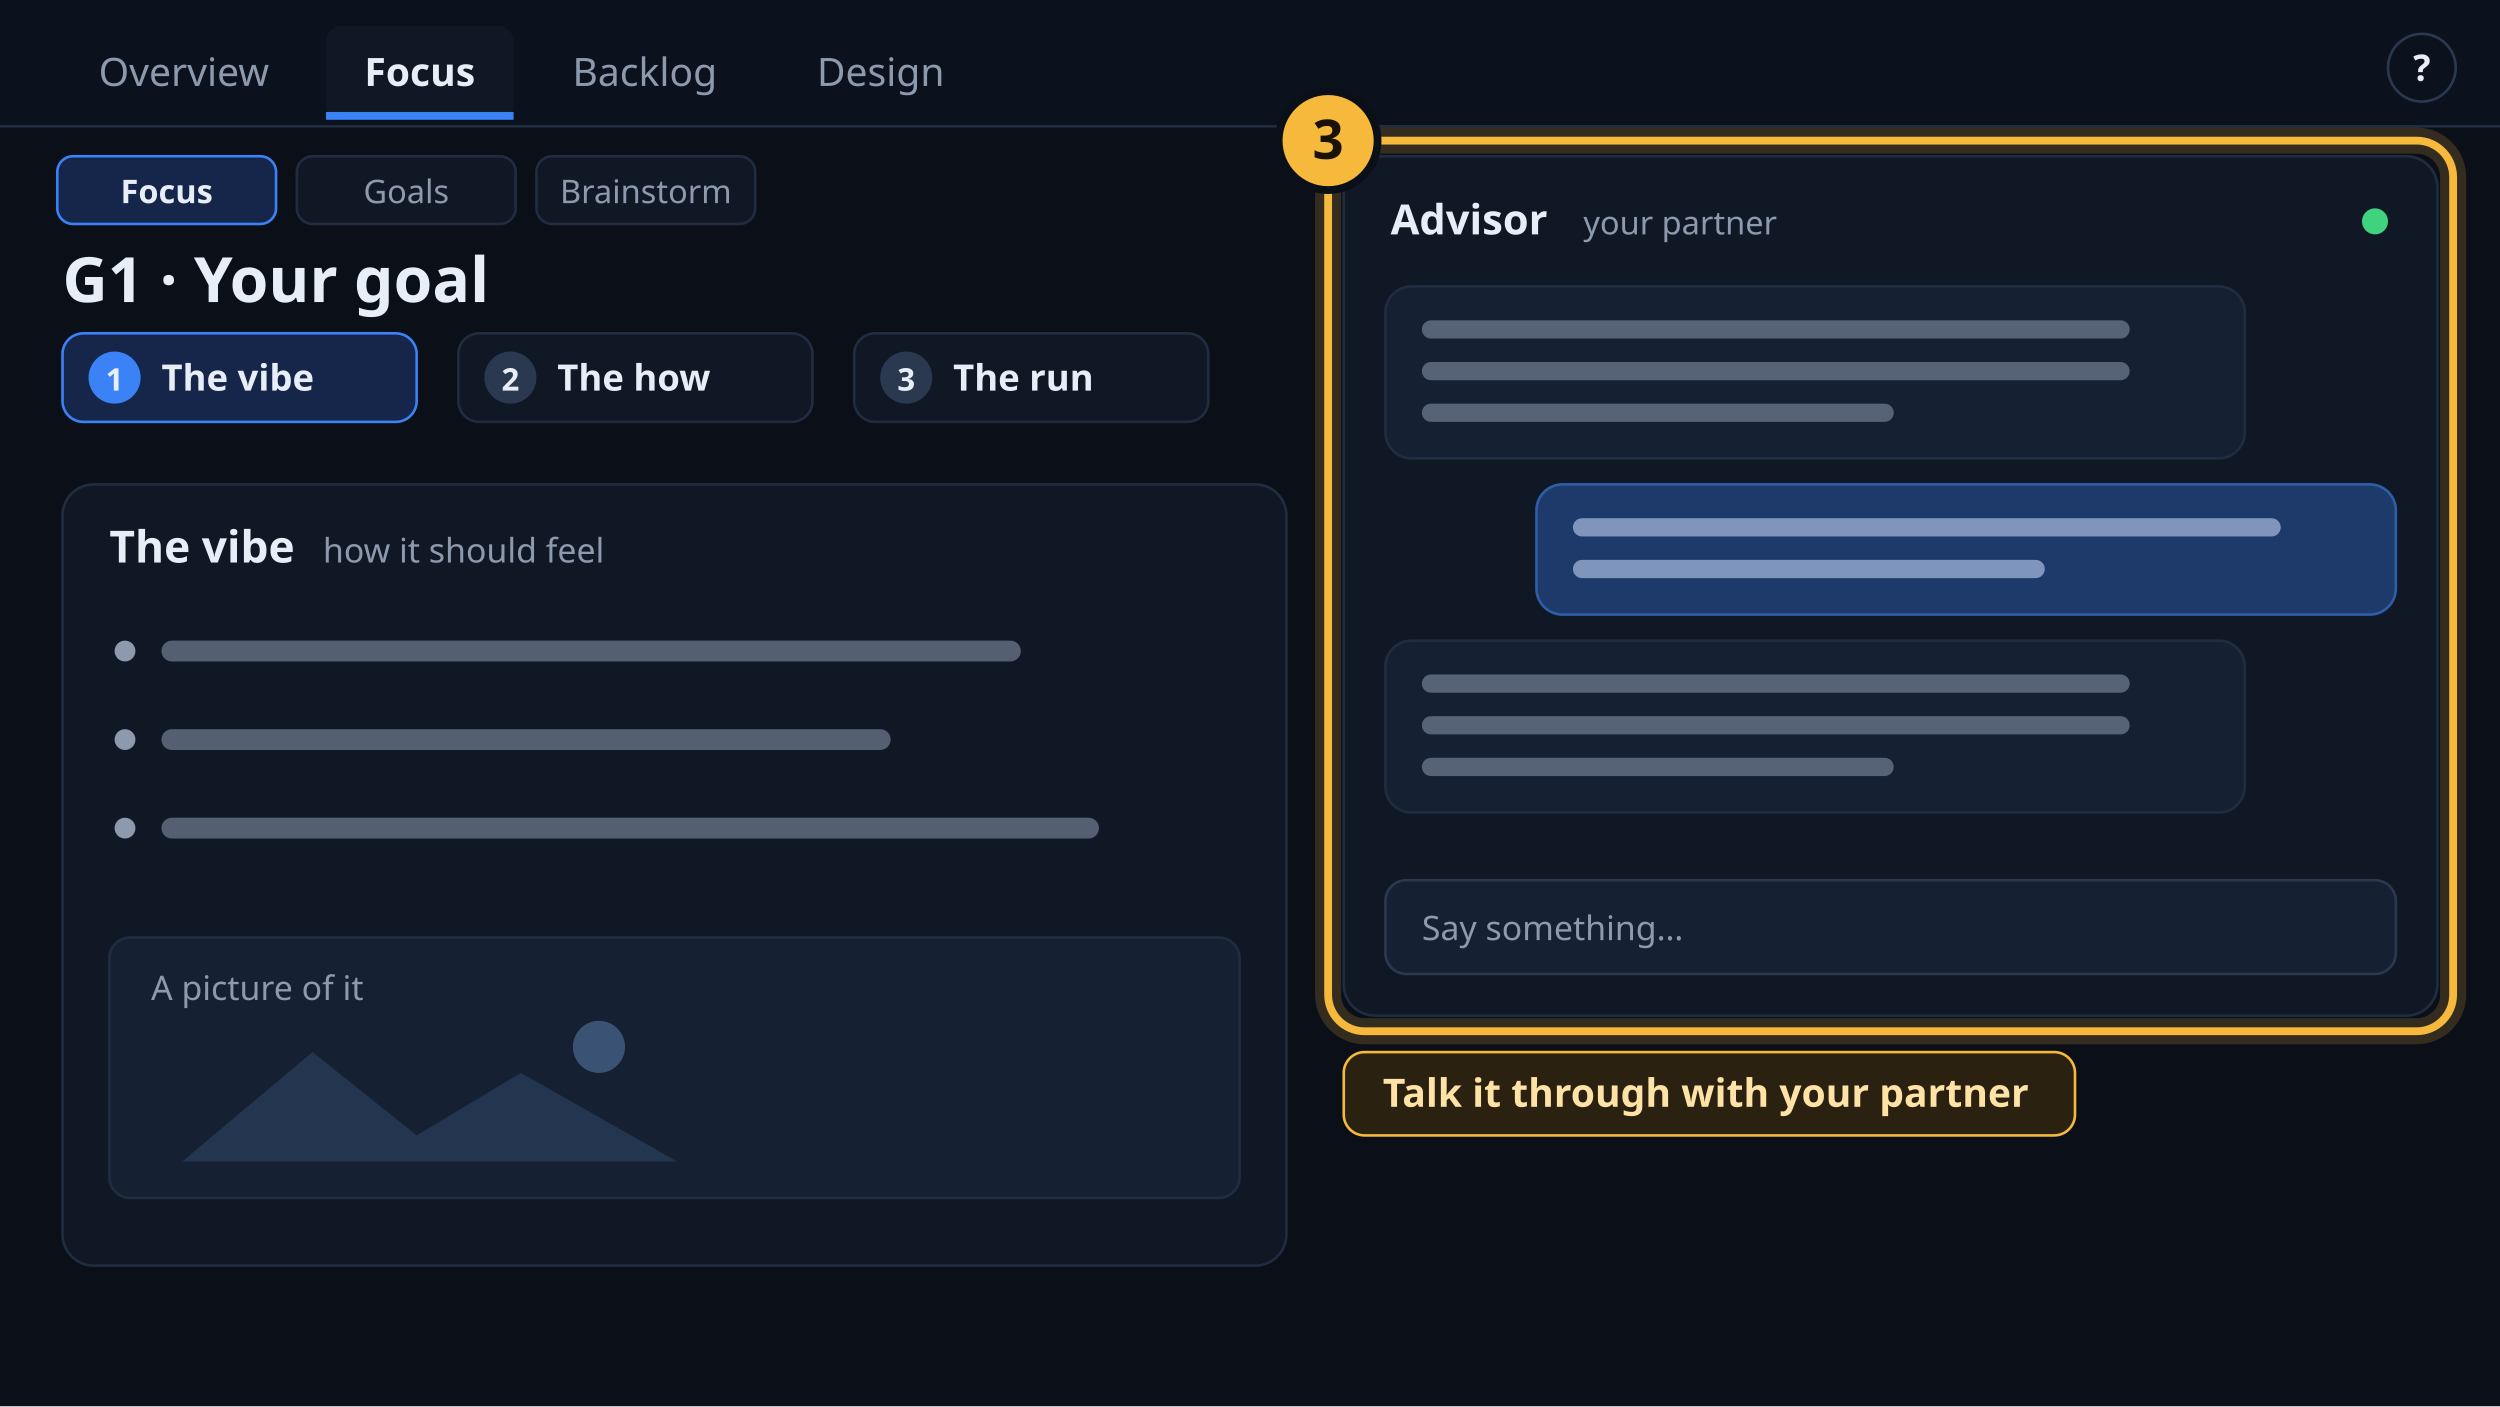
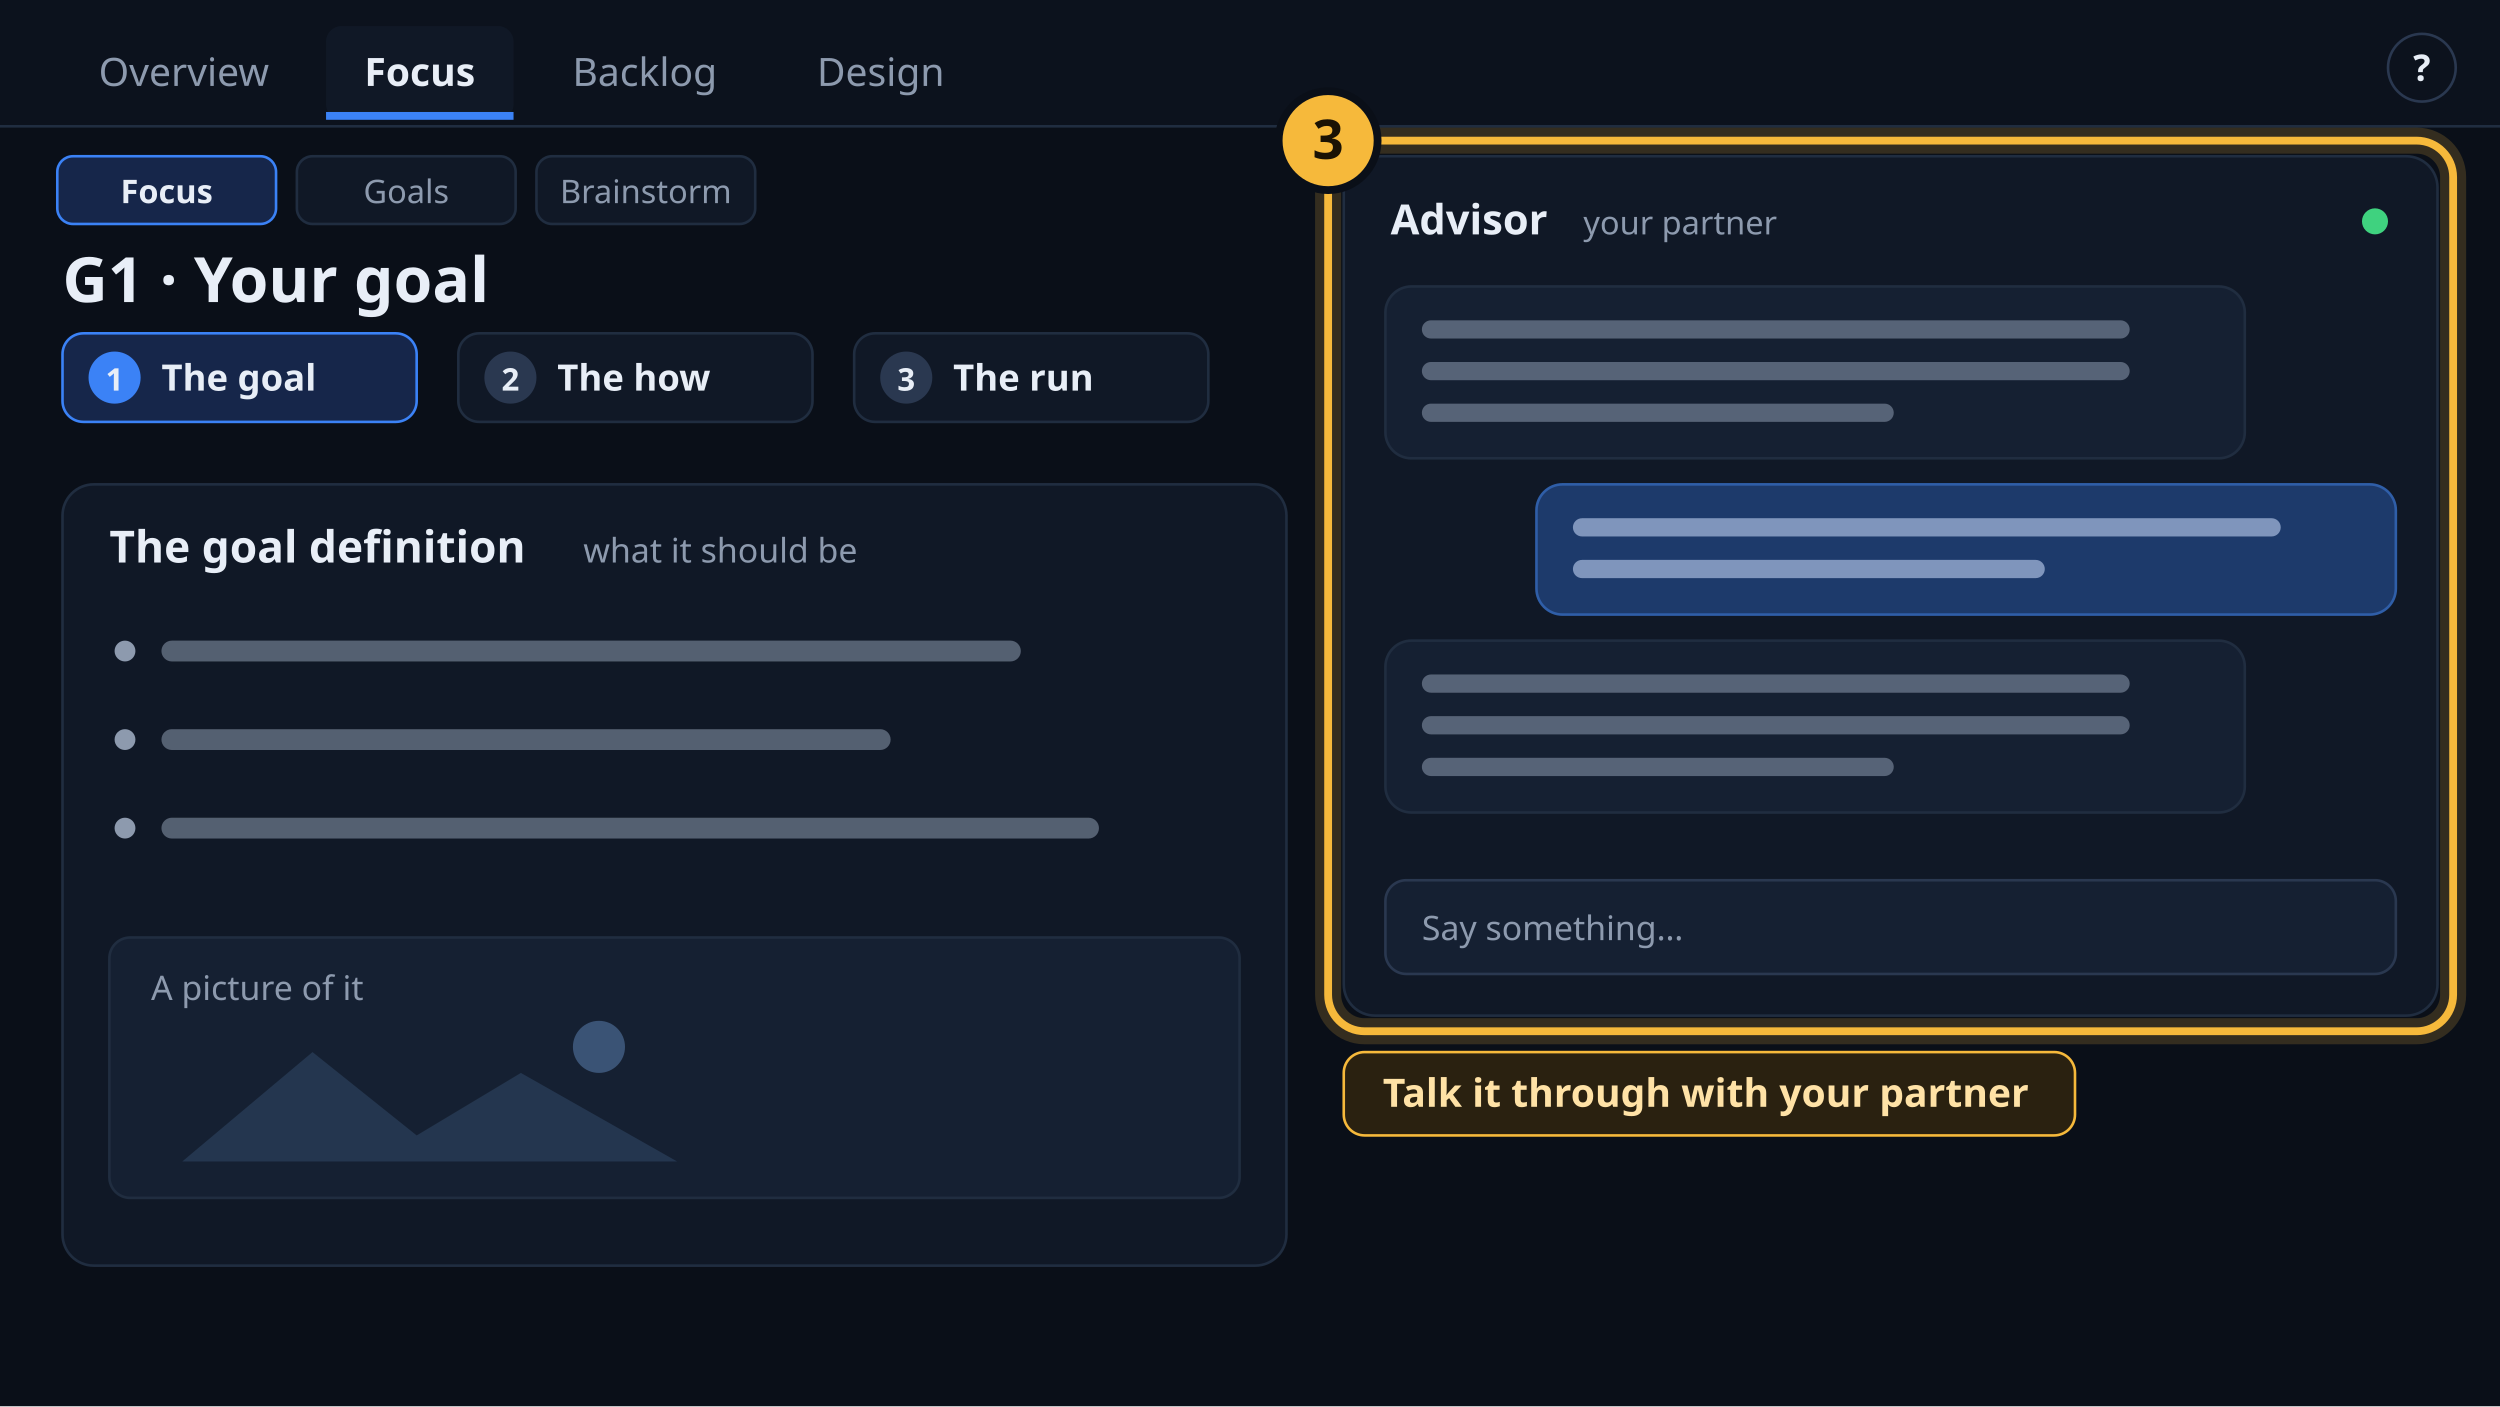
<svg xmlns="http://www.w3.org/2000/svg" viewBox="0 0 960 540" width="960" height="540">
  <rect width="960" height="540" fill="#0a0f18" />
  <rect x="0" y="0" width="960" height="48" fill="#0c121d" />
  <rect x="0" y="48" width="960" height="1" fill="#202d40" />
  <text x="70.6" y="33" font-family="'Segoe UI', system-ui, -apple-system, sans-serif" font-size="15" font-weight="400" fill="#8d9aae" text-anchor="middle">Overview</text>
  <rect x="125.2" y="10" width="72" height="36" rx="6" fill="#101826" stroke="none" stroke-width="1" />
  <rect x="125.2" y="43" width="72" height="3" fill="#3b82f6" />
  <text x="161.2" y="33" font-family="'Segoe UI', system-ui, -apple-system, sans-serif" font-size="15" font-weight="600" fill="#e8eef7" text-anchor="middle">Focus</text>
  <text x="247.6" y="33" font-family="'Segoe UI', system-ui, -apple-system, sans-serif" font-size="15" font-weight="400" fill="#8d9aae" text-anchor="middle">Backlog</text>
  <text x="338.2" y="33" font-family="'Segoe UI', system-ui, -apple-system, sans-serif" font-size="15" font-weight="400" fill="#8d9aae" text-anchor="middle">Design</text>
  <circle cx="930" cy="26" r="13" fill="none" stroke="#2a3850" />
  <text x="930" y="31" font-family="'Segoe UI', system-ui, -apple-system, sans-serif" font-size="14" font-weight="700" fill="#e8eef7" text-anchor="middle">?</text>
  <rect x="22" y="60" width="84" height="26" rx="6" fill="#16264a" stroke="#3b82f6" stroke-width="1" />
  <text x="64" y="78" font-family="'Segoe UI', system-ui, -apple-system, sans-serif" font-size="12.5" font-weight="600" fill="#e8eef7" text-anchor="middle">Focus</text>
  <rect x="114" y="60" width="84" height="26" rx="6" fill="#101826" stroke="#202d40" stroke-width="1" />
  <text x="156" y="78" font-family="'Segoe UI', system-ui, -apple-system, sans-serif" font-size="12.5" font-weight="400" fill="#8d9aae" text-anchor="middle">Goals</text>
  <rect x="206" y="60" width="84" height="26" rx="6" fill="#101826" stroke="#202d40" stroke-width="1" />
  <text x="248" y="78" font-family="'Segoe UI', system-ui, -apple-system, sans-serif" font-size="12.5" font-weight="400" fill="#8d9aae" text-anchor="middle">Brainstorm</text>
  <text x="24" y="116" font-family="'Segoe UI', system-ui, -apple-system, sans-serif" font-size="24" font-weight="700" fill="#e8eef7" text-anchor="start">G1 · Your goal</text>
  <rect x="24" y="128" width="136" height="34" rx="8" fill="#16264a" stroke="#3b82f6" stroke-width="1" />
  <circle cx="44" cy="145" r="10" fill="#3b82f6" />
  <text x="44" y="150" font-family="'Segoe UI', system-ui, -apple-system, sans-serif" font-size="12" font-weight="700" fill="#e8eef7" text-anchor="middle">1</text>
-   <text x="62" y="150" font-family="'Segoe UI', system-ui, -apple-system, sans-serif" font-size="14" font-weight="600" fill="#e8eef7" text-anchor="start">The vibe</text>
+   <text x="62" y="150" font-family="'Segoe UI', system-ui, -apple-system, sans-serif" font-size="14" font-weight="600" fill="#e8eef7" text-anchor="start">The goal</text>
  <rect x="176" y="128" width="136" height="34" rx="8" fill="#101826" stroke="#202d40" stroke-width="1" />
  <circle cx="196" cy="145" r="10" fill="#2a3850" />
  <text x="196" y="150" font-family="'Segoe UI', system-ui, -apple-system, sans-serif" font-size="12" font-weight="700" fill="#e8eef7" text-anchor="middle">2</text>
  <text x="214" y="150" font-family="'Segoe UI', system-ui, -apple-system, sans-serif" font-size="14" font-weight="600" fill="#e8eef7" text-anchor="start">The how</text>
  <rect x="328" y="128" width="136" height="34" rx="8" fill="#101826" stroke="#202d40" stroke-width="1" />
  <circle cx="348" cy="145" r="10" fill="#2a3850" />
  <text x="348" y="150" font-family="'Segoe UI', system-ui, -apple-system, sans-serif" font-size="12" font-weight="700" fill="#e8eef7" text-anchor="middle">3</text>
  <text x="366" y="150" font-family="'Segoe UI', system-ui, -apple-system, sans-serif" font-size="14" font-weight="600" fill="#e8eef7" text-anchor="start">The run</text>
  <rect x="24" y="186" width="470" height="300" rx="12" fill="#101826" stroke="#202d40" stroke-width="1" />
-   <text x="42" y="216" font-family="'Segoe UI', system-ui, -apple-system, sans-serif" font-size="17" font-weight="700" fill="#e8eef7" text-anchor="start">The vibe</text>
-   <text x="124" y="216" font-family="'Segoe UI', system-ui, -apple-system, sans-serif" font-size="13" font-weight="400" fill="#8d9aae" text-anchor="start">how it should feel</text>
+   <text x="42" y="216" font-family="'Segoe UI', system-ui, -apple-system, sans-serif" font-size="17" font-weight="700" fill="#e8eef7" text-anchor="start">The goal definition</text>
+   <text x="224" y="216" font-family="'Segoe UI', system-ui, -apple-system, sans-serif" font-size="13" font-weight="400" fill="#8d9aae" text-anchor="start">what it should be</text>
  <circle cx="48" cy="250" r="4" fill="#8d9aae" />
  <rect x="62" y="246" width="330" height="8" rx="4" fill="#8d9aae" opacity="0.55" />
  <circle cx="48" cy="284" r="4" fill="#8d9aae" />
  <rect x="62" y="280" width="280" height="8" rx="4" fill="#8d9aae" opacity="0.55" />
  <circle cx="48" cy="318" r="4" fill="#8d9aae" />
  <rect x="62" y="314" width="360" height="8" rx="4" fill="#8d9aae" opacity="0.55" />
  <rect x="42" y="360" width="434" height="100" rx="8" fill="#152032" stroke="#202d40" stroke-width="1" />
  <text x="58" y="384" font-family="'Segoe UI', system-ui, -apple-system, sans-serif" font-size="13" font-weight="400" fill="#8d9aae" text-anchor="start">A picture of it</text>
  <polygon points="70,446 120,404 160,436 200,412 260,446" fill="#24364f" />
  <circle cx="230" cy="402" r="10" fill="#3a5375" />
  <rect x="516" y="60" width="420" height="330" rx="12" fill="#101826" stroke="#202d40" stroke-width="1" />
  <text x="534" y="90" font-family="'Segoe UI', system-ui, -apple-system, sans-serif" font-size="16" font-weight="700" fill="#e8eef7" text-anchor="start">Advisor</text>
  <text x="608" y="90" font-family="'Segoe UI', system-ui, -apple-system, sans-serif" font-size="12.5" font-weight="400" fill="#8d9aae" text-anchor="start">your partner</text>
  <circle cx="912" cy="85" r="5" fill="#3fd27f" />
  <rect x="532" y="110" width="330" height="66" rx="10" fill="#152032" stroke="#202d40" stroke-width="1" />
  <rect x="546" y="123" width="271.8" height="7" rx="3.5" fill="#8d9aae" opacity="0.55" />
  <rect x="546" y="139" width="271.8" height="7" rx="3.5" fill="#8d9aae" opacity="0.55" />
  <rect x="546" y="155" width="181.2" height="7" rx="3.5" fill="#8d9aae" opacity="0.55" />
  <rect x="590" y="186" width="330" height="50" rx="10" fill="#1d3a6b" stroke="#2f5ea8" stroke-width="1" />
  <rect x="604" y="199" width="271.8" height="7" rx="3.5" fill="#cfe0ff" opacity="0.55" />
  <rect x="604" y="215" width="181.2" height="7" rx="3.5" fill="#cfe0ff" opacity="0.55" />
  <rect x="532" y="246" width="330" height="66" rx="10" fill="#152032" stroke="#202d40" stroke-width="1" />
  <rect x="546" y="259" width="271.8" height="7" rx="3.5" fill="#8d9aae" opacity="0.55" />
  <rect x="546" y="275" width="271.8" height="7" rx="3.5" fill="#8d9aae" opacity="0.55" />
  <rect x="546" y="291" width="181.2" height="7" rx="3.5" fill="#8d9aae" opacity="0.55" />
  <rect x="532" y="338" width="388" height="36" rx="8" fill="#152032" stroke="#2a3850" stroke-width="1" />
  <text x="546" y="361" font-family="'Segoe UI', system-ui, -apple-system, sans-serif" font-size="13" font-weight="400" fill="#8d9aae" text-anchor="start">Say something…</text>
  <rect x="510" y="54" width="432" height="342" rx="14" fill="none" stroke="#f6b93b" stroke-width="10" opacity="0.18" />
  <rect x="510" y="54" width="432" height="342" rx="14" fill="none" stroke="#f6b93b" stroke-width="3" />
  <circle cx="510" cy="54" r="19" fill="#f6b93b" stroke="#0a0f18" stroke-width="3" />
  <text x="510" y="61" font-family="'Segoe UI', system-ui, -apple-system, sans-serif" font-size="21" font-weight="800" fill="#1a1204" text-anchor="middle">3</text>
  <rect x="516" y="404" width="280.8" height="32" rx="8" fill="#2a2110" stroke="#f6b93b" stroke-width="1" />
  <text x="531" y="425" font-family="'Segoe UI', system-ui, -apple-system, sans-serif" font-size="15" font-weight="600" fill="#ffe2a6" text-anchor="start">Talk it through with your partner</text>
</svg>
